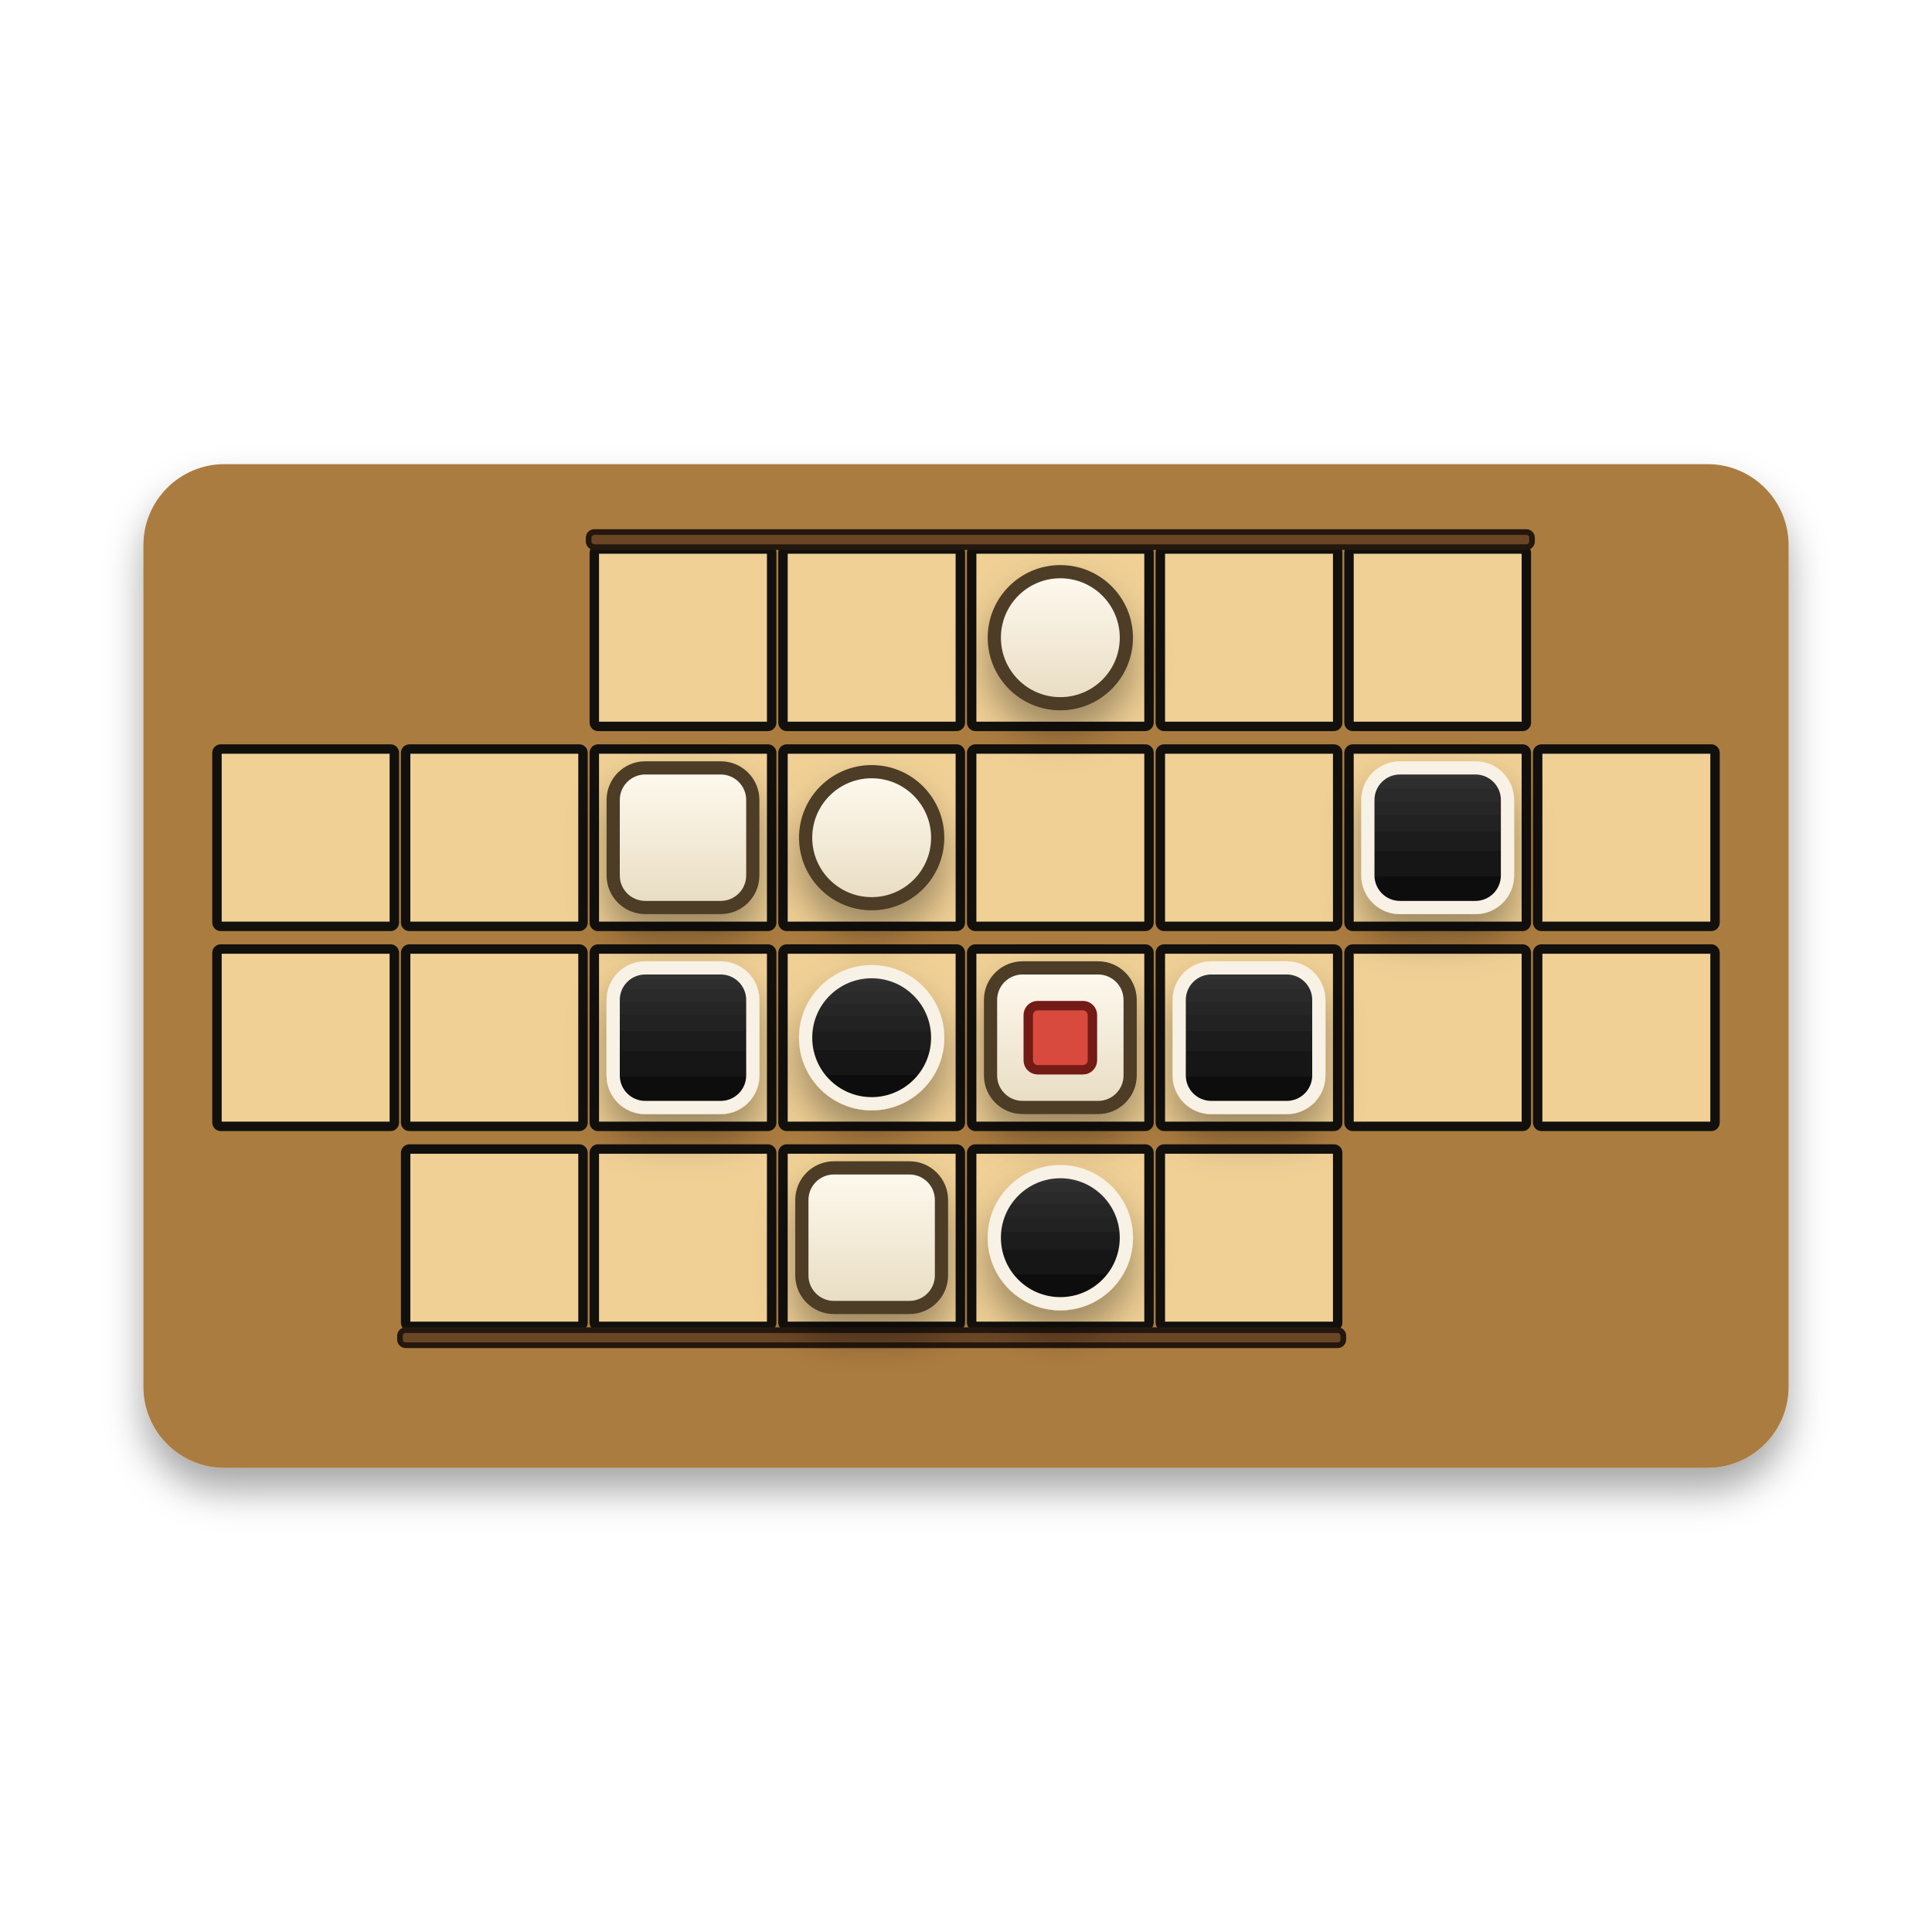
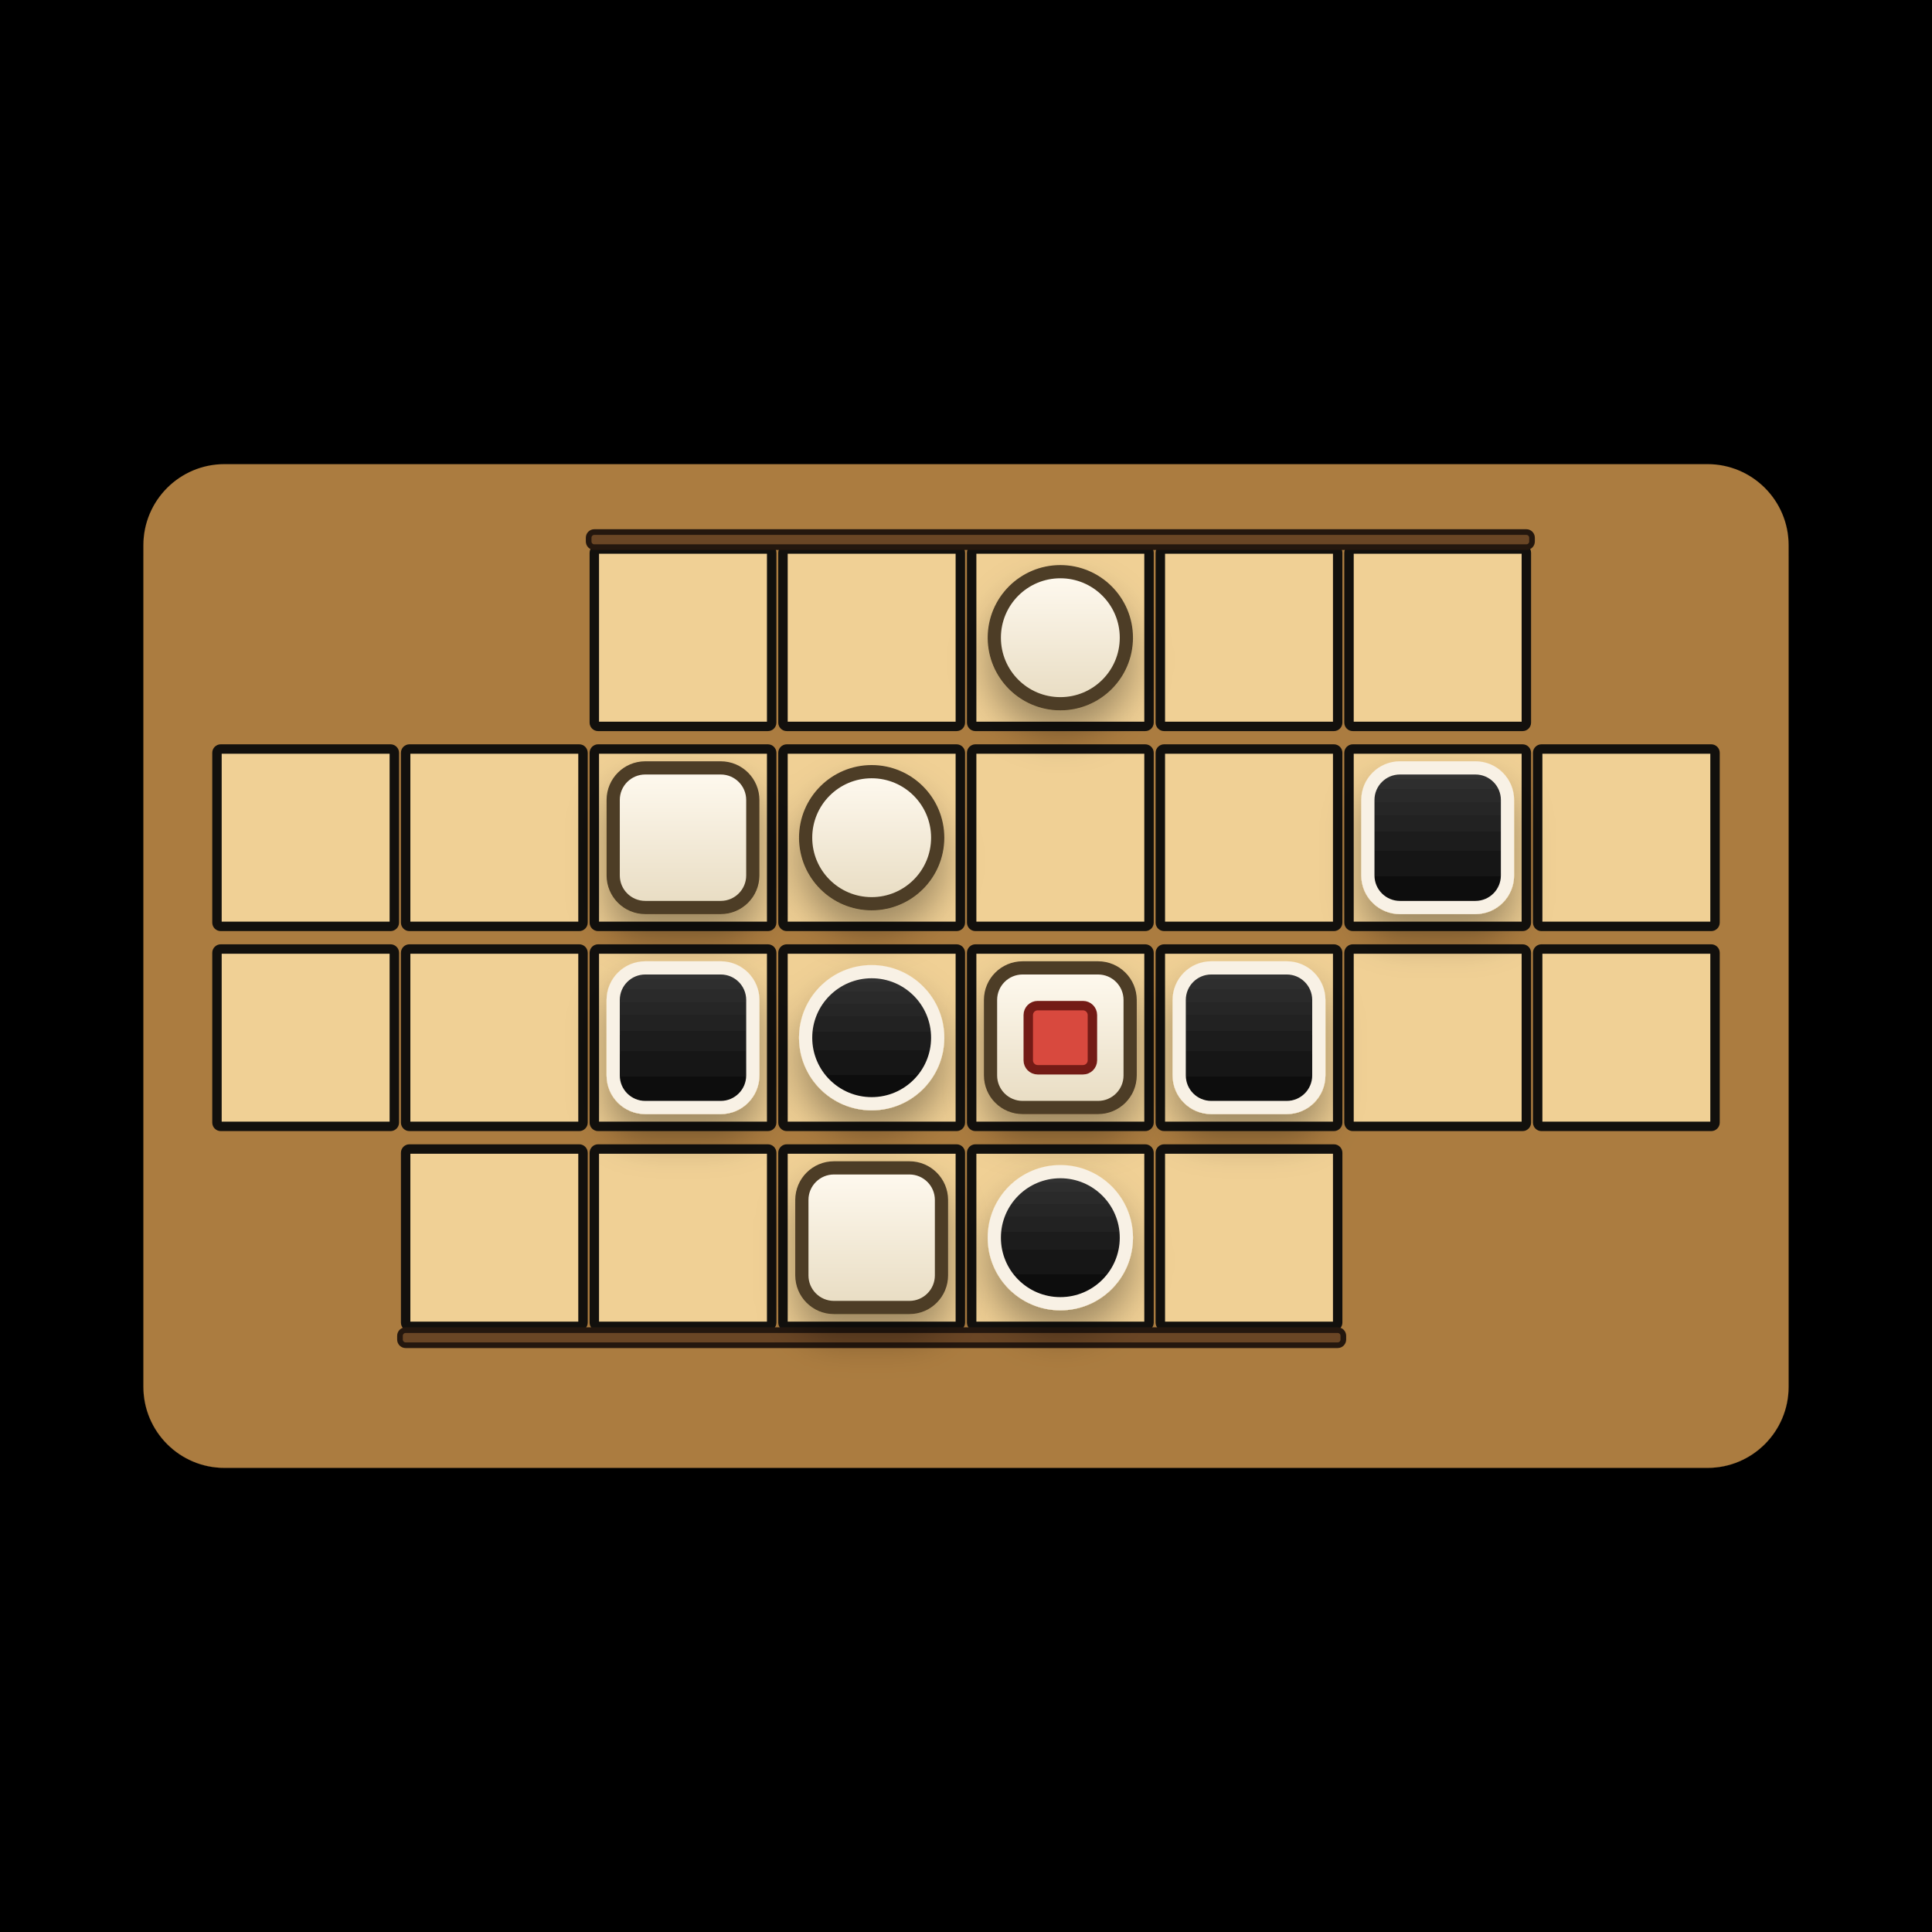
<svg xmlns="http://www.w3.org/2000/svg" viewBox="0 0 1024 1024">
  <defs>
    <linearGradient id="whitePiece" x1="0" y1="0" x2="0" y2="1">
      <stop stop-color="#fffaf0" />
      <stop offset="1" stop-color="#e8dcc2" />
    </linearGradient>
    <linearGradient id="blackPiece" x1="0" y1="0" x2="0" y2="1">
      <stop stop-color="#333" />
      <stop offset="1" stop-color="#080808" />
    </linearGradient>
    <filter id="shadow" x="-30%" y="-30%" width="160%" height="180%">
      <feDropShadow dx="0" dy="12" stdDeviation="10" flood-opacity=".35" />
    </filter>
  </defs>
+   <rect width="1024" height="1024" fill="#000000" />
  <rect x="76" y="246" width="872" height="532" rx="43" fill="#ab7b40" filter="url(#shadow)" />
  <g fill="#f0d095" stroke="#12100d" stroke-width="5">
    <rect x="315" y="291" width="94" height="94" rx="2" />
    <rect x="415" y="291" width="94" height="94" rx="2" />
    <rect x="515" y="291" width="94" height="94" rx="2" />
    <rect x="615" y="291" width="94" height="94" rx="2" />
    <rect x="715" y="291" width="94" height="94" rx="2" />
    <rect x="115" y="397" width="94" height="94" rx="2" />
    <rect x="215" y="397" width="94" height="94" rx="2" />
    <rect x="315" y="397" width="94" height="94" rx="2" />
    <rect x="415" y="397" width="94" height="94" rx="2" />
    <rect x="515" y="397" width="94" height="94" rx="2" />
    <rect x="615" y="397" width="94" height="94" rx="2" />
    <rect x="715" y="397" width="94" height="94" rx="2" />
    <rect x="815" y="397" width="94" height="94" rx="2" />
    <rect x="115" y="503" width="94" height="94" rx="2" />
    <rect x="215" y="503" width="94" height="94" rx="2" />
    <rect x="315" y="503" width="94" height="94" rx="2" />
    <rect x="415" y="503" width="94" height="94" rx="2" />
    <rect x="515" y="503" width="94" height="94" rx="2" />
    <rect x="615" y="503" width="94" height="94" rx="2" />
    <rect x="715" y="503" width="94" height="94" rx="2" />
    <rect x="815" y="503" width="94" height="94" rx="2" />
    <rect x="215" y="609" width="94" height="94" rx="2" />
    <rect x="315" y="609" width="94" height="94" rx="2" />
    <rect x="415" y="609" width="94" height="94" rx="2" />
    <rect x="515" y="609" width="94" height="94" rx="2" />
    <rect x="615" y="609" width="94" height="94" rx="2" />
  </g>
  <g fill="#6a4625" stroke="#24170e" stroke-width="3">
    <rect x="312" y="282" width="500" height="8" rx="3" />
    <rect x="212" y="705" width="500" height="8" rx="3" />
  </g>
  <g stroke="#4d3d25" stroke-width="7" filter="url(#shadow)">
    <circle cx="562" cy="338" r="35" fill="url(#whitePiece)" />
    <rect x="325" y="407" width="74" height="74" rx="17" fill="url(#whitePiece)" />
    <circle cx="462" cy="444" r="35" fill="url(#whitePiece)" />
    <rect x="525" y="513" width="74" height="74" rx="17" fill="url(#whitePiece)" />
    <rect x="425" y="619" width="74" height="74" rx="17" fill="url(#whitePiece)" />
  </g>
  <g stroke="#f8f1e5" stroke-width="7" filter="url(#shadow)">
    <rect x="725" y="407" width="74" height="74" rx="17" fill="url(#blackPiece)" />
    <rect x="325" y="513" width="74" height="74" rx="17" fill="url(#blackPiece)" />
    <circle cx="462" cy="550" r="35" fill="url(#blackPiece)" />
    <rect x="625" y="513" width="74" height="74" rx="17" fill="url(#blackPiece)" />
    <circle cx="562" cy="656" r="35" fill="url(#blackPiece)" />
  </g>
  <rect x="545" y="533" width="34" height="34" rx="5" fill="#d8493e" stroke="#731b16" stroke-width="5" />
</svg>
